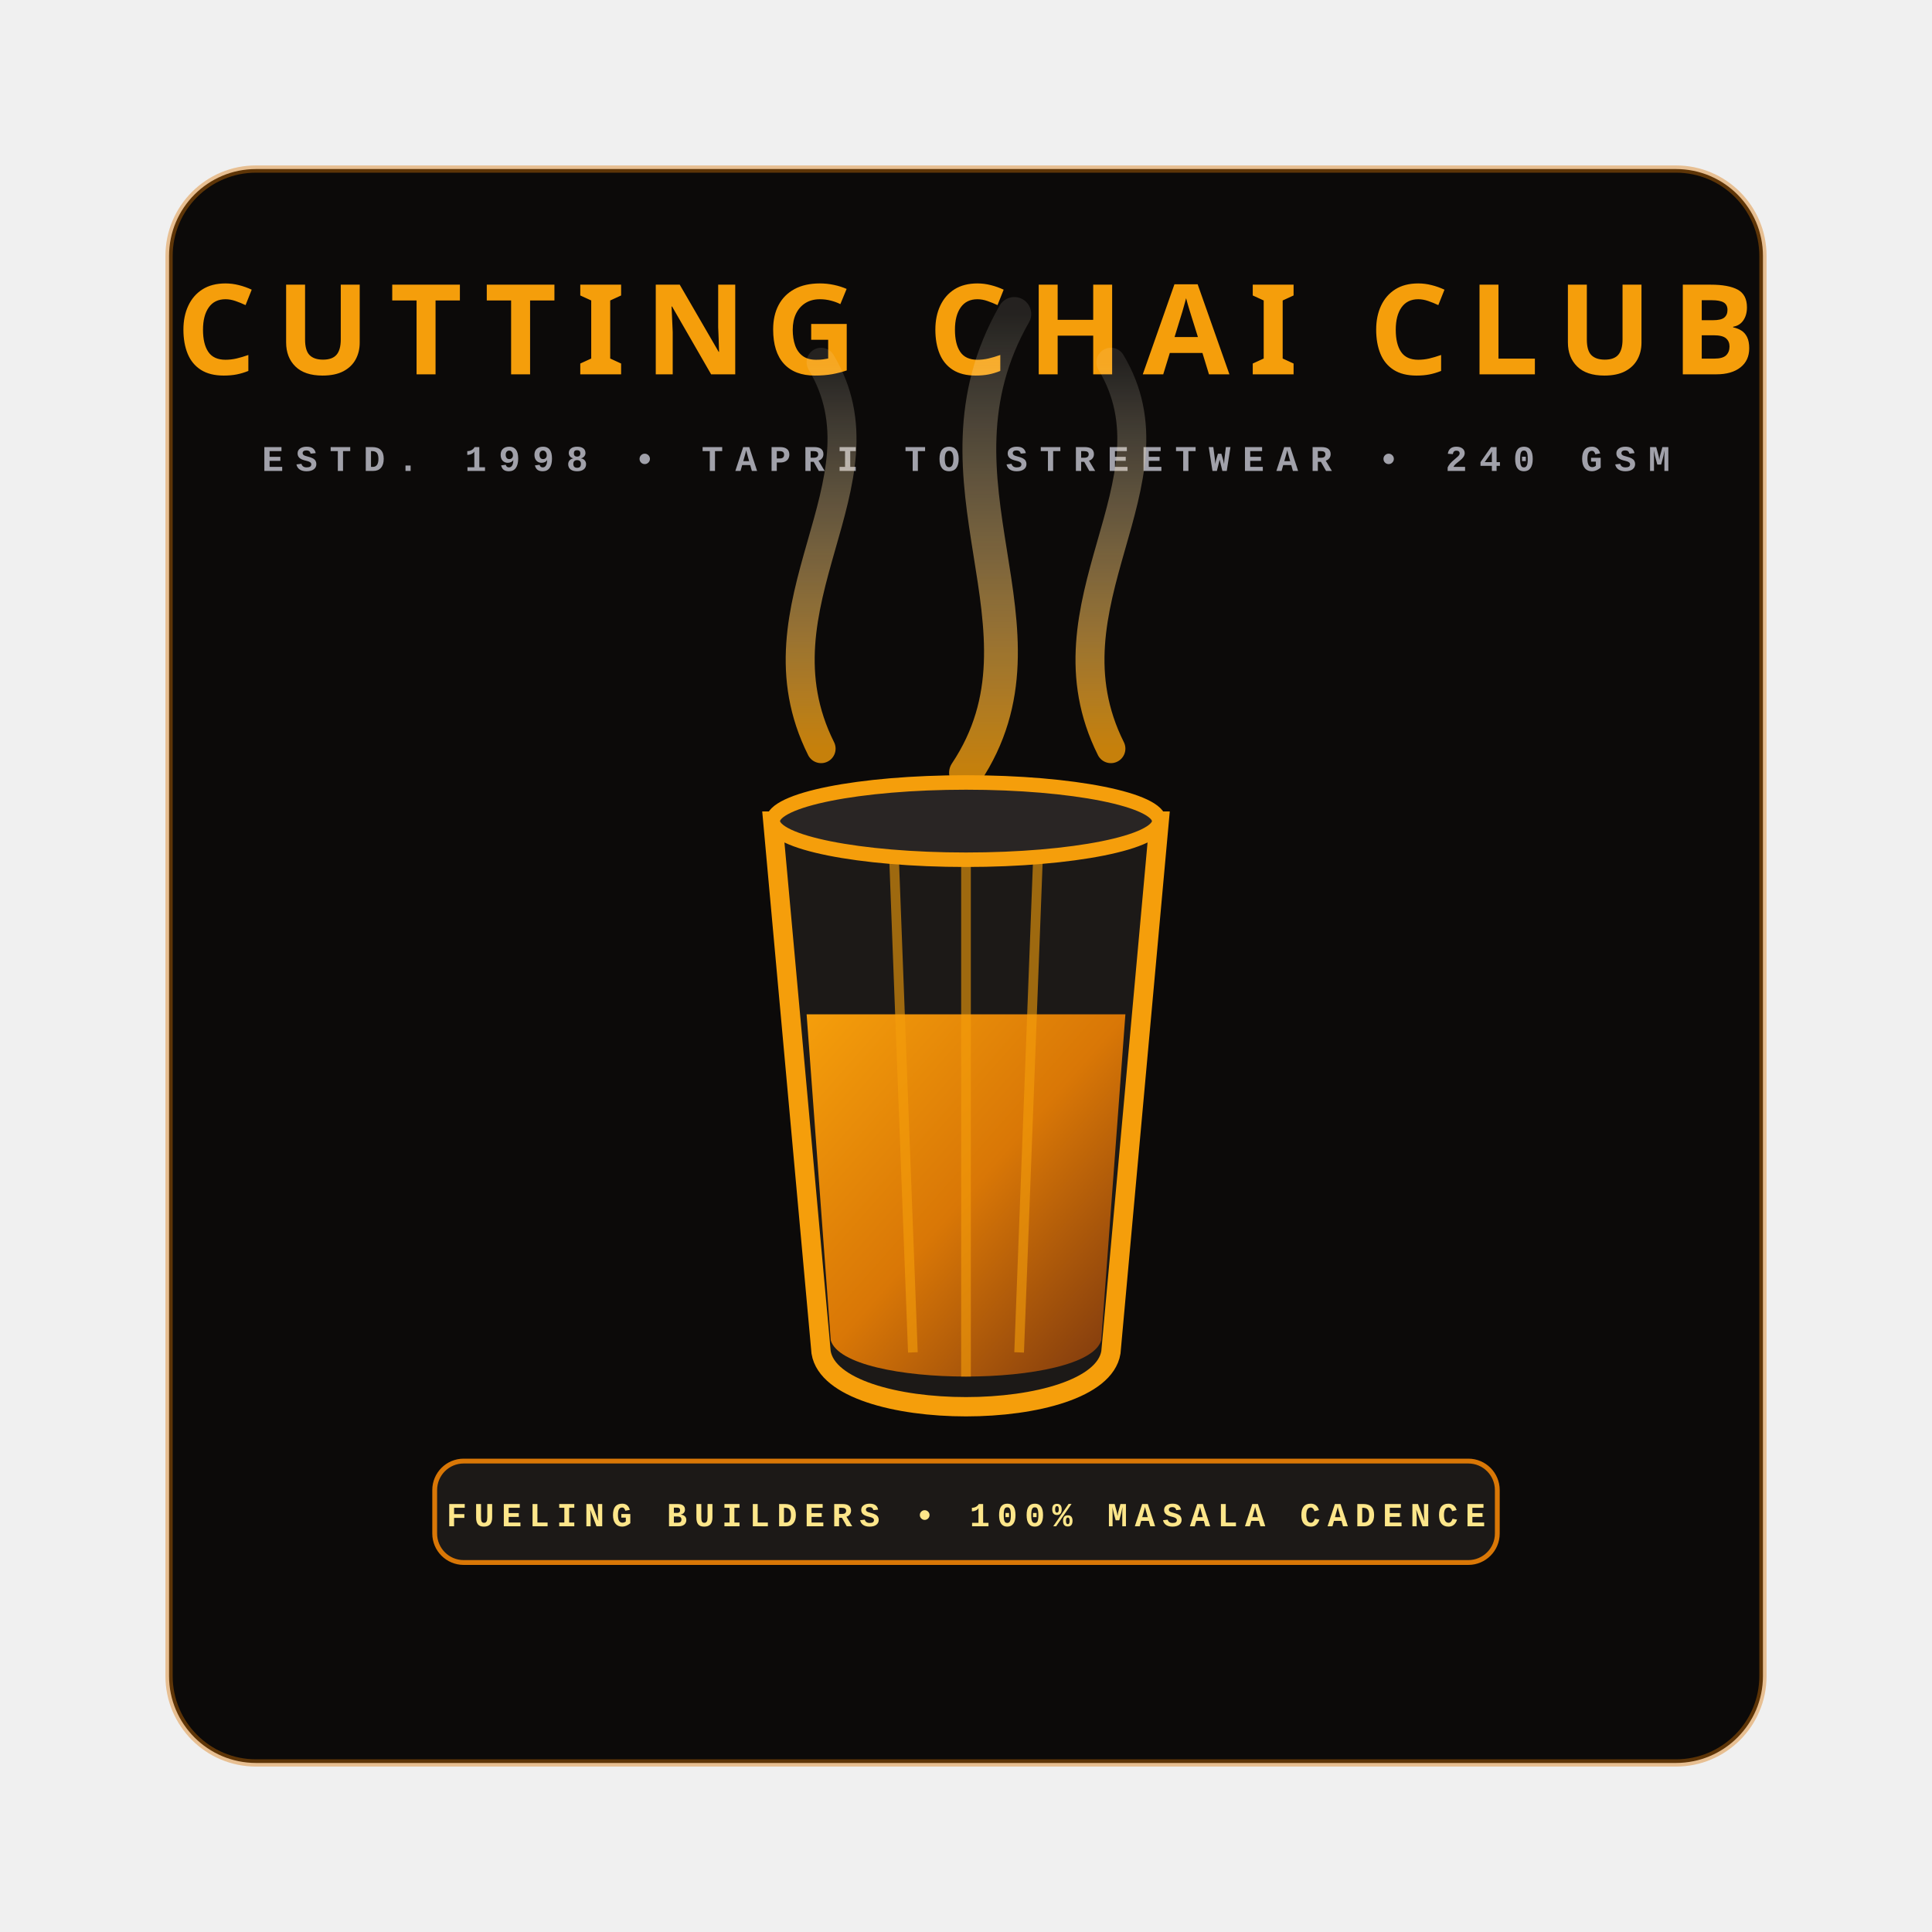
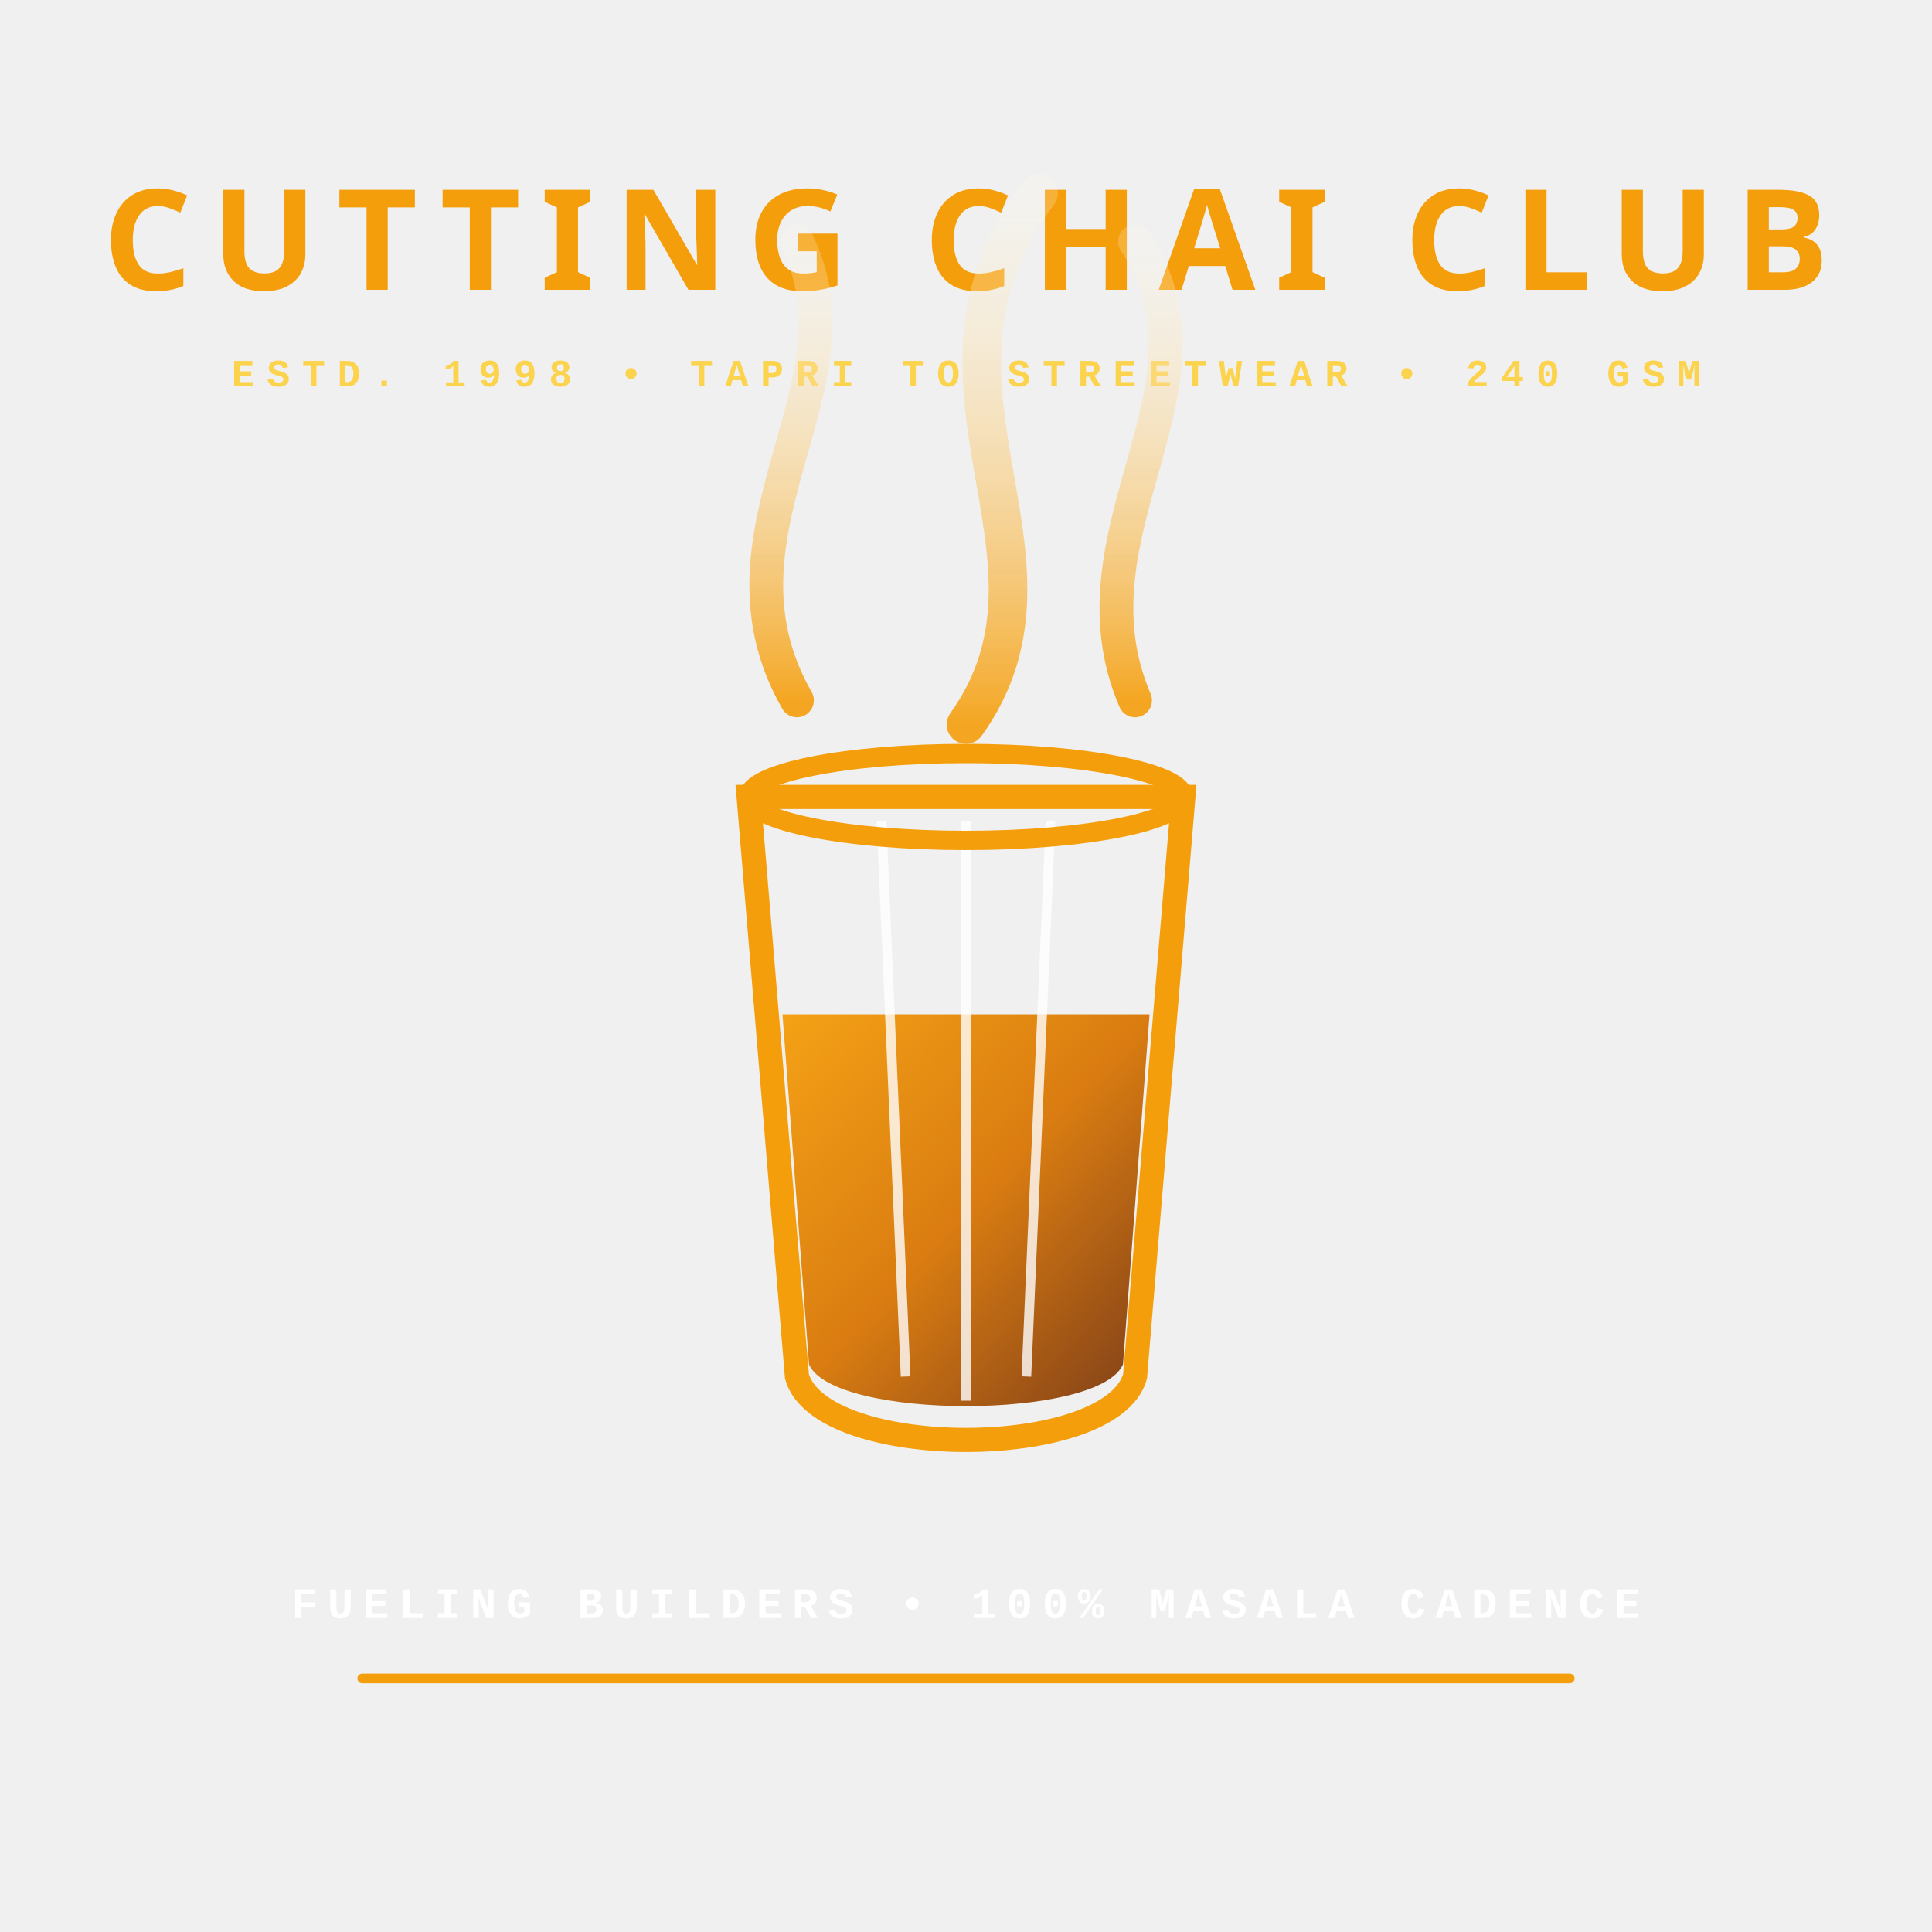
<svg xmlns="http://www.w3.org/2000/svg" viewBox="0 0 800 800" width="100%" height="100%">
  <defs>
    <linearGradient id="chaiGrad" x1="0%" y1="0%" x2="100%" y2="100%">
      <stop offset="0%" stop-color="#F59E0B" />
      <stop offset="50%" stop-color="#D97706" />
      <stop offset="100%" stop-color="#78350F" />
    </linearGradient>
    <linearGradient id="steamGrad" x1="0%" y1="100%" x2="0%" y2="0%">
-       <stop offset="0%" stop-color="#F59E0B" stop-opacity="0.8" />
-       <stop offset="100%" stop-color="#FFFBEB" stop-opacity="0.1" />
+       <stop offset="0%" stop-color="#F59E0B" stop-opacity="0.9" />
+       <stop offset="100%" stop-color="#FFFBEB" stop-opacity="0.2" />
    </linearGradient>
  </defs>
-   <rect x="70" y="70" width="660" height="660" rx="36" fill="#0C0A09" stroke="#D97706" stroke-width="3" stroke-opacity="0.4" />
-   <text x="400" y="155" fill="#F59E0B" font-family="Impact, sans-serif" font-size="52" font-weight="900" text-anchor="middle" letter-spacing="8">
+   <text x="400" y="120" fill="#F59E0B" font-family="'Impact', 'Arial Black', sans-serif" font-size="58" font-weight="900" text-anchor="middle" letter-spacing="8">
    CUTTING CHAI CLUB
  </text>
-   <text x="400" y="195" fill="#A1A1AA" font-family="'Courier New', monospace" font-size="15" font-weight="700" text-anchor="middle" letter-spacing="5">
+   <text x="400" y="160" fill="#FCD34D" font-family="'Courier New', monospace" font-size="16" font-weight="800" text-anchor="middle" letter-spacing="5">
    ESTD. 1998 • TAPRI TO STREETWEAR • 240 GSM
  </text>
-   <g transform="translate(400, 290)">
-     <path d="M -60 20 C -90 -40, -30 -90, -60 -140" fill="none" stroke="url(#steamGrad)" stroke-width="12" stroke-linecap="round" />
-     <path d="M 0 30 C 40 -30, -20 -90, 20 -160" fill="none" stroke="url(#steamGrad)" stroke-width="14" stroke-linecap="round" />
-     <path d="M 60 20 C 30 -40, 90 -90, 60 -140" fill="none" stroke="url(#steamGrad)" stroke-width="12" stroke-linecap="round" />
+   <g transform="translate(400, 270)">
+     <path d="M -70 20 C -110 -50, -40 -110, -70 -170" fill="none" stroke="url(#steamGrad)" stroke-width="14" stroke-linecap="round" />
+     <path d="M 0 30 C 50 -40, -30 -110, 30 -190" fill="none" stroke="url(#steamGrad)" stroke-width="16" stroke-linecap="round" />
+     <path d="M 70 20 C 40 -50, 110 -110, 70 -170" fill="none" stroke="url(#steamGrad)" stroke-width="14" stroke-linecap="round" />
  </g>
  <g transform="translate(400, 440)">
-     <path d="M -80 -100 L -60 120 C -55 150, 55 150, 60 120 L 80 -100 Z" fill="#1C1917" stroke="#F59E0B" stroke-width="8" />
-     <path d="M -66 -20 L -56 115 C -50 135, 50 135, 56 115 L 66 -20 Z" fill="url(#chaiGrad)" />
-     <line x1="-30" y1="-90" x2="-22" y2="120" stroke="#F59E0B" stroke-width="4" stroke-opacity="0.6" />
-     <line x1="0" y1="-90" x2="0" y2="130" stroke="#F59E0B" stroke-width="4" stroke-opacity="0.6" />
-     <line x1="30" y1="-90" x2="22" y2="120" stroke="#F59E0B" stroke-width="4" stroke-opacity="0.6" />
-     <ellipse cx="0" cy="-100" rx="80" ry="16" fill="#292524" stroke="#F59E0B" stroke-width="6" />
+     <path d="M -90 -110 L -70 130 C -60 165, 60 165, 70 130 L 90 -110 Z" fill="none" stroke="#F59E0B" stroke-width="10" />
+     <path d="M -76 -20 L -65 125 C -55 148, 55 148, 65 125 L 76 -20 Z" fill="url(#chaiGrad)" opacity="0.95" />
+     <line x1="-35" y1="-100" x2="-25" y2="130" stroke="#FFFFFF" stroke-width="4" stroke-opacity="0.8" />
+     <line x1="0" y1="-100" x2="0" y2="140" stroke="#FFFFFF" stroke-width="4" stroke-opacity="0.8" />
+     <line x1="35" y1="-100" x2="25" y2="130" stroke="#FFFFFF" stroke-width="4" stroke-opacity="0.8" />
+     <ellipse cx="0" cy="-110" rx="90" ry="18" fill="none" stroke="#F59E0B" stroke-width="8" />
  </g>
-   <rect x="180" y="605" width="440" height="42" rx="12" fill="#1C1917" stroke="#D97706" stroke-width="2" />
-   <text x="400" y="632" fill="#FDE68A" font-family="'Courier New', monospace" font-size="14" font-weight="800" text-anchor="middle" letter-spacing="3">
+   <text x="400" y="670" fill="#FFFFFF" font-family="'Courier New', monospace" font-size="18" font-weight="900" text-anchor="middle" letter-spacing="4">
    FUELING BUILDERS • 100% MASALA CADENCE
  </text>
+   <line x1="150" y1="695" x2="650" y2="695" stroke="#F59E0B" stroke-width="4" stroke-linecap="round" />
</svg>
